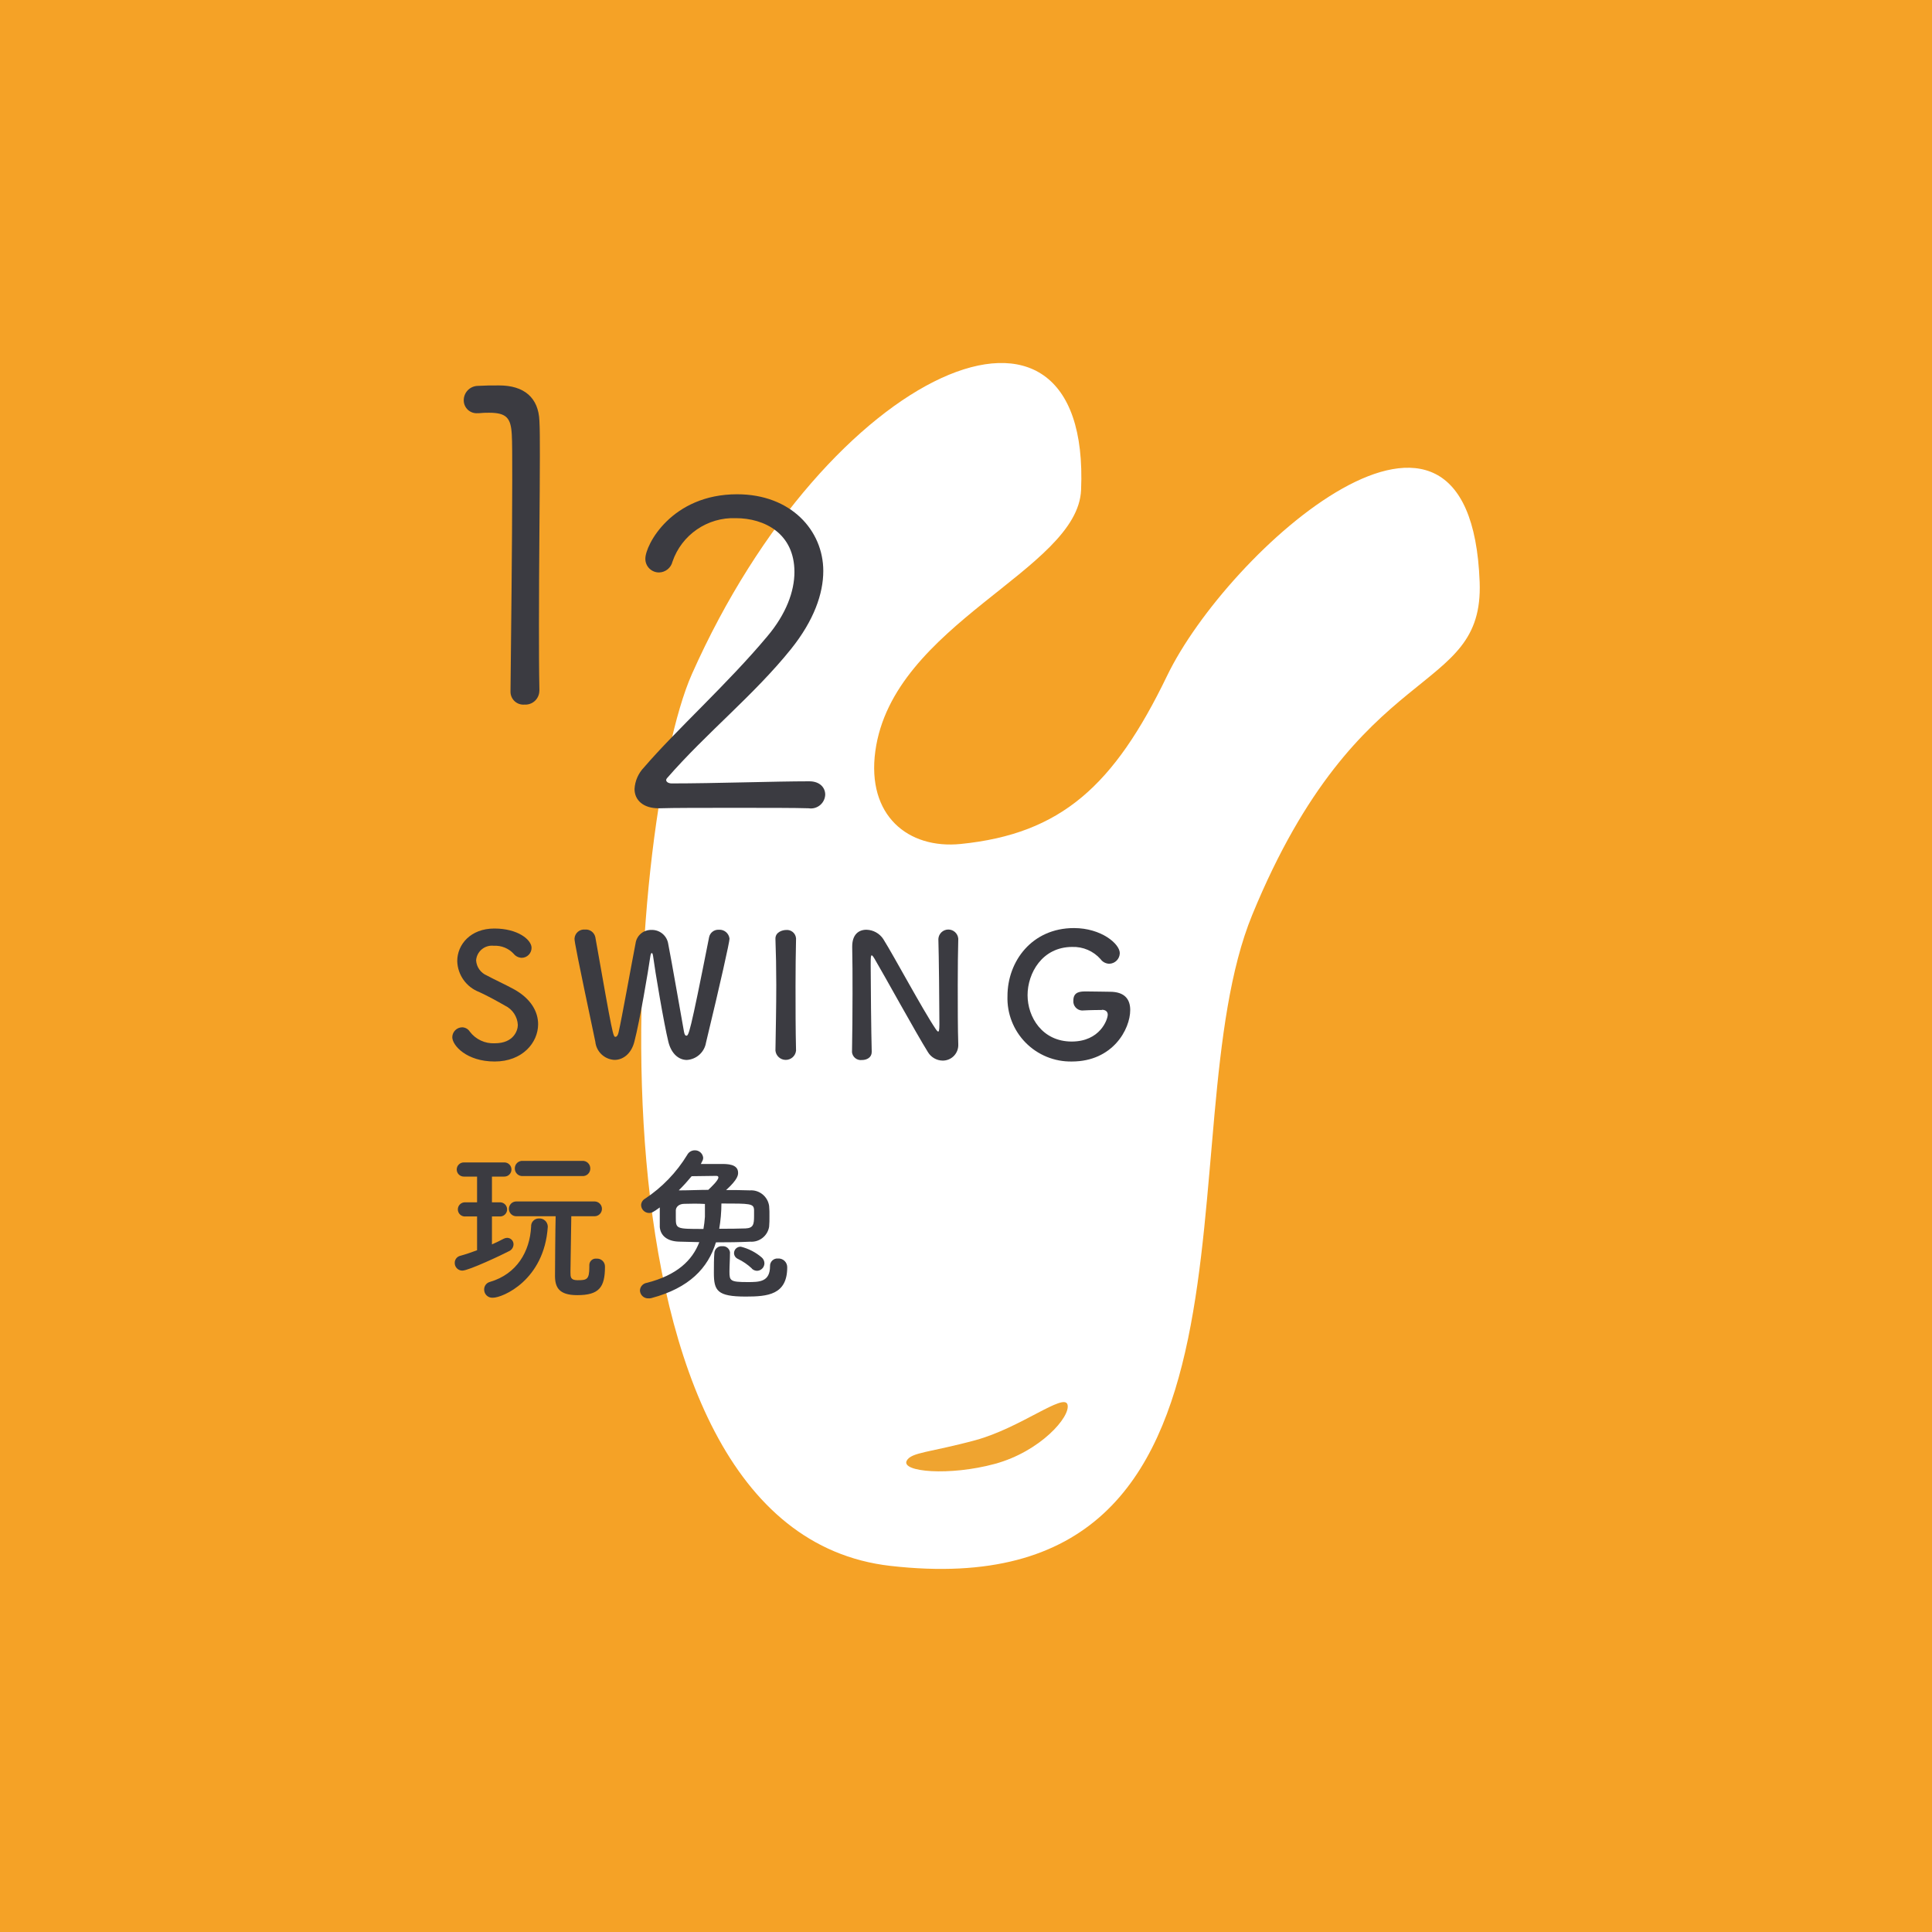
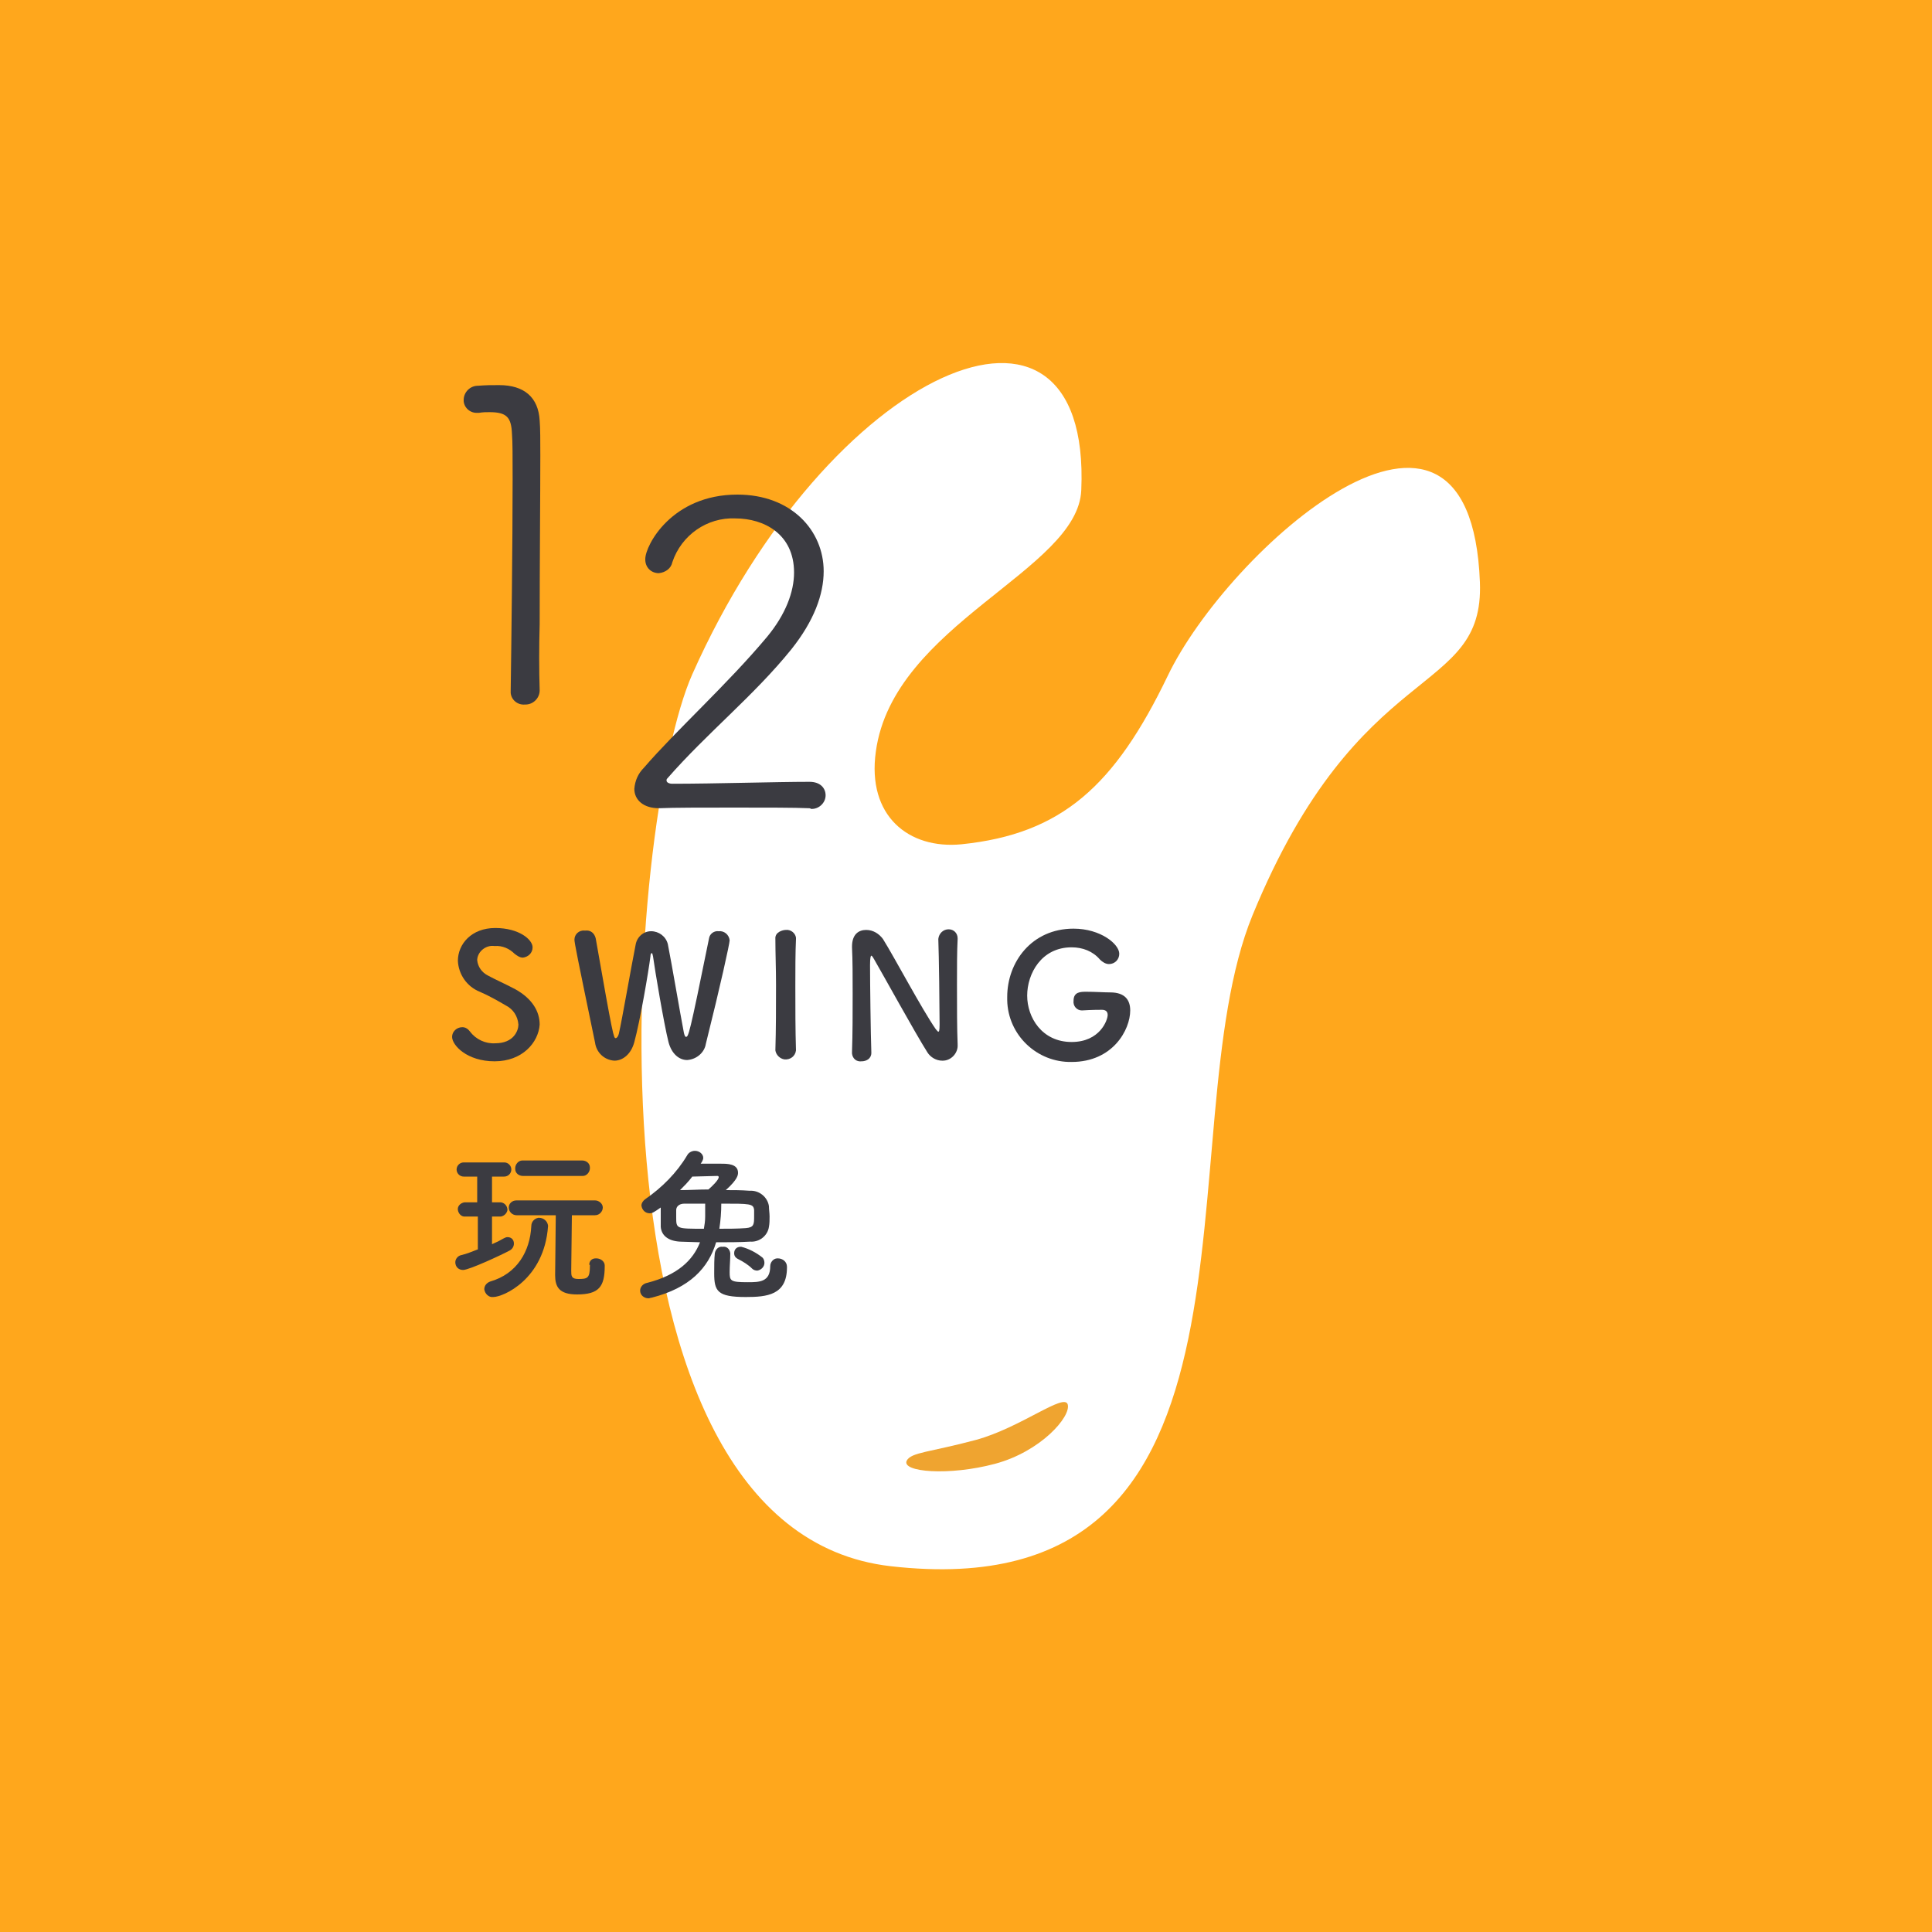
- <svg xmlns="http://www.w3.org/2000/svg" id="图层_1" data-name="图层 1" viewBox="0 0 300 300">
-   <defs>
-     <style>.cls-1{fill:#f5a226;}.cls-2{fill:#fff;}.cls-2,.cls-3{fill-rule:evenodd;}.cls-3{fill:#efa430;}.cls-4{fill:#3b3b41;}</style>
-   </defs>
-   <rect class="cls-1" width="300" height="300" />
-   <path class="cls-2" d="M229.76,90.36c.68,18.06-18.71,11.27-35.31,51.69-13.8,33.61,5.95,108.18-56.19,101.1-49.87-5.68-40.91-115.77-30.83-138.46,21.16-47.59,62-65.49,60.44-28.62-.51,12.49-29.24,20.75-31.95,40.57-1.36,10,5.09,15.24,13.28,14.41,15.62-1.58,23.8-9.1,32-26.06C190.56,85.5,228.3,51.68,229.76,90.36Z" />
-   <path class="cls-3" d="M151.47,223.63c7-1.91,13.76-7.4,14.29-5.53s-4.24,7.3-11.28,9.21-14.58,1.26-13.69-.48C141.47,225.49,144.43,225.54,151.47,223.63Z" />
-   <path class="cls-4" d="M83.75,107.24a2.17,2.17,0,0,1-2.31,2.17,2,2,0,0,1-2.17-2v-.07c.07-6.86.27-23.22.27-32.86,0-3.39,0-5.91-.07-7-.14-2.58-.82-3.39-3.53-3.39a13.07,13.07,0,0,0-1.56.07h-.2a2,2,0,0,1-2.17-2,2.23,2.23,0,0,1,2.17-2.24c1.36-.07,1.9-.07,3.33-.07,3.87,0,6.11,1.9,6.25,5.5.07,1.15.07,3.06.07,5.36,0,6.45-.14,16.5-.14,26.21,0,3.53,0,7.06.07,10.32Z" />
-   <path class="cls-4" d="M125.63,125.51c-2-.07-6.76-.07-11.58-.07s-9.57,0-11.64.07h-.13c-2.41,0-3.75-1.27-3.75-3a5.26,5.26,0,0,1,1.47-3.35c5-5.82,13-13,19.14-20.34,2.94-3.48,4.22-7,4.22-10,0-6-4.68-8.36-9.1-8.36a10,10,0,0,0-9.84,6.76,2.19,2.19,0,0,1-2.07,1.67,2.11,2.11,0,0,1-2.14-2.14c0-2.14,4.08-10,14.25-10,8.36,0,13.38,5.62,13.38,11.91,0,3.55-1.47,7.7-5,12.11-5.75,7.16-13.12,13-19.27,20.07a.51.51,0,0,0-.13.27c0,.33.4.54.87.54,6.62,0,16.06-.33,21.35-.33,1.67,0,2.48,1,2.48,2.07a2.23,2.23,0,0,1-2.41,2.14Z" />
-   <path class="cls-4" d="M76.81,164.83c-4.34,0-6.58-2.48-6.58-3.79a1.56,1.56,0,0,1,1.55-1.52,1.44,1.44,0,0,1,1.17.67A4.58,4.58,0,0,0,76.84,162c2.93,0,3.57-2,3.57-2.85a3.52,3.52,0,0,0-2-3c-1.17-.67-2.61-1.47-4-2.11a5.3,5.3,0,0,1-3.41-4.8c0-2.59,2.08-5.06,5.76-5.06s5.78,1.76,5.78,3A1.55,1.55,0,0,1,81,148.73a1.69,1.69,0,0,1-1.25-.64,3.89,3.89,0,0,0-3.07-1.23,2.46,2.46,0,0,0-2.75,2.27,2.74,2.74,0,0,0,1.68,2.35c1.09.59,2.93,1.44,4.16,2.11,2.67,1.47,3.79,3.49,3.79,5.46C83.55,161.9,81.13,164.83,76.81,164.83Z" />
-   <path class="cls-4" d="M106.66,164.59c-1.2,0-2.4-.88-2.88-2.83-.69-2.83-2.08-11.06-2.37-13.3-.05-.35-.13-.48-.21-.48s-.16.19-.21.48c-.35,2.43-1.63,10-2.48,13.27-.48,1.92-1.79,2.85-3.07,2.85a3.14,3.14,0,0,1-3-2.83c-2.85-13.49-3.23-15.51-3.23-16a1.49,1.49,0,0,1,1.63-1.41,1.51,1.51,0,0,1,1.6,1.17C95.15,160.86,95.2,161,95.57,161c.21,0,.4-.29.48-.69.51-2.21,1.95-10.29,2.64-13.83a2.41,2.41,0,0,1,2.45-2.08,2.55,2.55,0,0,1,2.59,2c.59,3,1.92,10.72,2.48,13.81.08.45.21.61.35.61.37,0,.53,0,3.55-15.3a1.45,1.45,0,0,1,1.49-1.15,1.56,1.56,0,0,1,1.68,1.39c0,.51-1.41,6.85-3.65,16.13A3.22,3.22,0,0,1,106.66,164.59Z" />
-   <path class="cls-4" d="M123.61,163.15a1.61,1.61,0,0,1-3.2,0v0c.05-3.2.13-6.77.13-10.21,0-2.53-.05-5-.13-7.12-.05-1.12,1.15-1.41,1.63-1.41a1.41,1.41,0,0,1,1.57,1.31v.05c-.05,2.21-.08,4.72-.08,7.3,0,3.33,0,6.8.08,10.08Z" />
-   <path class="cls-4" d="M132.3,163.29c.05-2.75.08-6,.08-9,0-2.67,0-5.2-.05-7.2v-.11c0-1.87,1-2.61,2.21-2.61a3.22,3.22,0,0,1,2.61,1.44c1.68,2.67,6.13,11,8.16,14,.16.24.29.37.37.37s.19-.08.19-1.12c0-2.51-.08-10.82-.16-13.27a1.55,1.55,0,0,1,3.09-.05v.05c-.05,1.87-.08,4.45-.08,7.12,0,3.39,0,6.88.08,9.2v.05a2.41,2.41,0,0,1-2.43,2.53,2.72,2.72,0,0,1-2.29-1.33c-1.87-3-6.85-12.07-8.29-14.5-.11-.16-.29-.51-.43-.51s-.16.27-.16,1.49c0,2.77.08,10.63.16,13.46v.05c0,.85-.75,1.25-1.52,1.25a1.38,1.38,0,0,1-1.55-1.28Z" />
-   <path class="cls-4" d="M171.08,156.83c-.27,0-1.6,0-3.07.08H168a1.42,1.42,0,0,1-1.33-1.55c0-1.41,1.15-1.41,2-1.41,1.31,0,2.8.05,3.68.05,2.29,0,3.15,1.17,3.15,2.83,0,3-2.72,8-9.06,8a9.82,9.82,0,0,1-10-10.16c0-5.41,3.81-10.56,10.32-10.56,4.24,0,7.12,2.45,7.12,3.89a1.67,1.67,0,0,1-1.63,1.65,1.71,1.71,0,0,1-1.36-.72,5.62,5.62,0,0,0-4.4-1.89c-4.66,0-6.93,4.08-6.93,7.49s2.29,7.2,6.85,7.2c4.4,0,5.6-3.41,5.6-4.18,0-.51-.4-.75-.88-.75Z" />
-   <path class="cls-4" d="M74.08,188.89l-1.78,0h0a1.1,1.1,0,1,1,0-2.19h0l1.78,0v-4l-2.06,0a1.1,1.1,0,1,1,0-2.2h6.3a1.1,1.1,0,0,1,0,2.2l-1.93,0v4l1.36,0h0a1.1,1.1,0,0,1,0,2.19h0l-1.36,0v4.34c.65-.29,1.25-.57,1.78-.86a1.27,1.27,0,0,1,.57-.16,1,1,0,0,1,1,1A1.19,1.19,0,0,1,79,194.3c-.94.5-6.22,3-7.21,3a1.18,1.18,0,0,1-1.18-1.2,1.12,1.12,0,0,1,.86-1.1c.86-.23,1.75-.55,2.61-.86Zm1.1,11.34a1.2,1.2,0,0,1,.91-1.18c4.18-1.23,6.19-4.73,6.38-8.57a1.2,1.2,0,0,1,1.23-1.28,1.29,1.29,0,0,1,1.36,1.23v.08c-.55,8.28-7,11-8.52,11A1.26,1.26,0,0,1,75.18,200.23Zm16.33-3.79a1,1,0,0,1,1.12-1,1.22,1.22,0,0,1,1.31,1.25c0,3.21-.91,4.42-4.31,4.42-2.82,0-3.45-1.2-3.45-3,0-1,.05-7.58.1-9.25H80.17a1.15,1.15,0,1,1,0-2.3H92.32a1.15,1.15,0,1,1,0,2.3H88.71c0,1.59-.13,7.05-.13,8.65,0,.78,0,1.28,1.1,1.28,1.41,0,1.83-.08,1.83-2v-.29ZM81.19,182.62a1.17,1.17,0,0,1-1.25-1.18,1.16,1.16,0,0,1,1.25-1.18h9.22a1.17,1.17,0,0,1,1.25,1.18,1.16,1.16,0,0,1-1.25,1.18Z" />
-   <path class="cls-4" d="M108.83,180.74H112c.91,0,2.61,0,2.61,1.36,0,.34,0,1-1.86,2.69,1.2,0,2.43,0,3.68.05a2.82,2.82,0,0,1,3,2.43,14.39,14.39,0,0,1,.05,1.59,15.39,15.39,0,0,1-.05,1.62,2.78,2.78,0,0,1-2.93,2.33c-1.72.08-3.53.1-5.33.1-1.23,4-4.13,7.08-10,8.65a1.45,1.45,0,0,1-.47.05,1.27,1.27,0,0,1-1.33-1.23,1.25,1.25,0,0,1,1.07-1.18c4.68-1.2,7.05-3.47,8.15-6.32l-3.14-.08c-1.93-.05-2.9-1-3-2.27,0-.44,0-1,0-1.52s0-1.1,0-1.52c-1,.73-1.25.86-1.65.86a1.25,1.25,0,0,1-1.25-1.23,1.21,1.21,0,0,1,.63-1,21.67,21.67,0,0,0,6.53-6.79,1.32,1.32,0,0,1,1.15-.71,1.28,1.28,0,0,1,1.33,1.15,1.13,1.13,0,0,1-.18.6Zm-2.56,6.19c-.86,0-1.31.5-1.33,1,0,.26,0,.68,0,1.07,0,1.83,0,1.83,4.29,1.83q.16-.9.23-1.88c0-.1,0-.37,0-2C108.31,186.88,107.24,186.9,106.27,186.93Zm-.68-2.09c1.49,0,2.93-.08,4.39-.08.55-.52,1.57-1.49,1.57-1.93,0-.16-.1-.24-.34-.24l-3.81.05c-.63.76-1.28,1.49-2,2.19Zm7.76,9.72c0,1.07-.08,1.93-.08,2.87,0,1.44.1,1.65,2.8,1.65,1.83,0,3.5,0,3.5-2.48a1.14,1.14,0,0,1,1.23-1.18,1.35,1.35,0,0,1,1.44,1.36c0,4.29-3.06,4.55-6.45,4.55-4.42,0-4.94-.91-4.94-3.68,0-1.07,0-2.27.08-3.14a1.12,1.12,0,0,1,1.23-1,1.1,1.1,0,0,1,1.2,1Zm-1.67-3.76c1.44,0,2.85,0,4.08-.05s1.33-.65,1.33-1.93c0-.34,0-.71,0-.94-.05-1-.57-1-5.07-1A23.26,23.26,0,0,1,111.68,190.8Zm5.07,6.17a8.69,8.69,0,0,0-2.17-1.49,1,1,0,0,1-.6-.89,1,1,0,0,1,1.07-1,7.87,7.87,0,0,1,3.21,1.65,1.22,1.22,0,0,1,.44.91,1.18,1.18,0,0,1-1.12,1.18A1.2,1.2,0,0,1,116.75,197Z" />
+ <svg xmlns="http://www.w3.org/2000/svg" version="1.1" id="图层_1" x="0px" y="0px" viewBox="0 0 300 300" style="enable-background:new 0 0 300 300;" xml:space="preserve">
+   <style type="text/css">
+ 	.st0{fill:#FFA71C;}
+ 	.st1{fill:#FFFFFF;}
+ 	.st2{fill:#EFA430;}
+ 	.st3{fill:#3B3B41;}
+ </style>
+   <rect class="st0" width="300" height="300" />
+   <path class="st1" d="M229.8,90.4c0.7,18.1-18.7,11.3-35.3,51.7c-13.8,33.6,5.9,108.2-56.2,101.1c-49.9-5.7-40.9-115.8-30.8-138.5  c21.2-47.6,62-65.5,60.4-28.6c-0.5,12.5-29.2,20.8-31.9,40.6c-1.4,10,5.1,15.2,13.3,14.4c15.6-1.6,23.8-9.1,32-26.1  C190.6,85.5,228.3,51.7,229.8,90.4z" />
+   <path class="st2" d="M151.5,223.6c7-1.9,13.8-7.4,14.3-5.5s-4.2,7.3-11.3,9.2s-14.6,1.3-13.7-0.5  C141.5,225.5,144.4,225.5,151.5,223.6z" />
+   <path class="st3" d="M83.8,107.2c0,1.2-1,2.2-2.2,2.2c0,0-0.1,0-0.1,0c-1.1,0.1-2.1-0.7-2.2-1.8c0-0.1,0-0.1,0-0.2v-0.1  c0.1-6.9,0.3-23.2,0.3-32.9c0-3.4,0-5.9-0.1-7c-0.1-2.6-0.8-3.4-3.5-3.4c-0.5,0-1,0-1.6,0.1h-0.2c-1.1,0.1-2.1-0.7-2.2-1.8  c0-0.1,0-0.1,0-0.2c0-1.2,1-2.2,2.2-2.2c1.4-0.1,1.9-0.1,3.3-0.1c3.9,0,6.1,1.9,6.3,5.5c0.1,1.2,0.1,3.1,0.1,5.4  c0,6.4-0.1,16.5-0.1,26.2C83.7,100.4,83.7,104,83.8,107.2L83.8,107.2z" />
+   <path class="st3" d="M125.6,125.5c-2-0.1-6.8-0.1-11.6-0.1s-9.6,0-11.6,0.1h-0.1c-2.4,0-3.8-1.3-3.8-3c0.1-1.3,0.6-2.4,1.5-3.3  c5-5.8,13-13,19.1-20.3c2.9-3.5,4.2-7,4.2-10c0-6-4.7-8.4-9.1-8.4c-4.4-0.2-8.4,2.6-9.8,6.8c-0.2,1-1.1,1.6-2.1,1.7  c-1.2,0-2.1-0.9-2.1-2.1c0,0,0,0,0-0.1c0-2.1,4.1-10,14.3-10c8.4,0,13.4,5.6,13.4,11.9c0,3.6-1.5,7.7-5,12.1  c-5.8,7.2-13.1,13-19.3,20.1c-0.1,0.1-0.1,0.2-0.1,0.3c0,0.3,0.4,0.5,0.9,0.5c6.6,0,16.1-0.3,21.3-0.3c1.7,0,2.5,1,2.5,2.1  c0,1.2-1.1,2.2-2.3,2.1C125.8,125.5,125.8,125.5,125.6,125.5L125.6,125.5z" />
+   <path class="st3" d="M76.8,164.8c-4.3,0-6.6-2.5-6.6-3.8c0-0.8,0.7-1.5,1.6-1.5c0.5,0,0.9,0.3,1.2,0.7c0.9,1.2,2.4,1.9,3.9,1.8  c2.9,0,3.6-2,3.6-2.9c-0.1-1.3-0.8-2.4-2-3c-1.2-0.7-2.6-1.5-4-2.1c-2-0.8-3.3-2.7-3.4-4.8c0-2.6,2.1-5.1,5.8-5.1s5.8,1.8,5.8,3  c0,0.9-0.7,1.5-1.5,1.6c-0.5,0-0.9-0.3-1.3-0.6c-0.8-0.8-1.9-1.3-3.1-1.2c-1.3-0.2-2.6,0.8-2.7,2.1c0,0,0,0.1,0,0.1  c0.1,1,0.7,1.9,1.7,2.4c1.1,0.6,2.9,1.4,4.2,2.1c2.7,1.5,3.8,3.5,3.8,5.5C83.6,161.9,81.1,164.8,76.8,164.8z" />
+   <path class="st3" d="M106.7,164.6c-1.2,0-2.4-0.9-2.9-2.8c-0.7-2.8-2.1-11.1-2.4-13.3c-0.1-0.4-0.1-0.5-0.2-0.5s-0.2,0.2-0.2,0.5  c-0.3,2.4-1.6,10-2.5,13.3c-0.5,1.9-1.8,2.9-3.1,2.9c-1.6-0.1-2.8-1.3-3-2.8c-2.8-13.5-3.2-15.5-3.2-16c0-0.8,0.7-1.5,1.6-1.4  c0,0,0,0,0.1,0c0.8-0.1,1.4,0.4,1.6,1.2c2.7,15.4,2.8,15.5,3.1,15.5c0.2,0,0.4-0.3,0.5-0.7c0.5-2.2,1.9-10.3,2.6-13.8  c0.2-1.2,1.2-2.1,2.4-2.1c1.2,0,2.3,0.8,2.6,2c0.6,3,1.9,10.7,2.5,13.8c0.1,0.4,0.2,0.6,0.3,0.6c0.4,0,0.5,0,3.6-15.3  c0.1-0.7,0.8-1.2,1.5-1.1c0.8-0.1,1.6,0.5,1.7,1.4c0,0.5-1.4,6.9-3.7,16.1C109.4,163.4,108.2,164.5,106.7,164.6z" />
+   <path class="st3" d="M123.6,163.1c-0.1,0.9-0.9,1.5-1.8,1.4c-0.7-0.1-1.3-0.7-1.4-1.4l0,0c0.1-3.2,0.1-6.8,0.1-10.2  c0-2.5-0.1-5-0.1-7.1c-0.1-1.1,1.2-1.4,1.6-1.4c0.8-0.1,1.5,0.5,1.6,1.2c0,0,0,0,0,0.1v0.1c-0.1,2.2-0.1,4.7-0.1,7.3  C123.5,156.4,123.5,159.9,123.6,163.1z" />
+   <path class="st3" d="M132.3,163.3c0.1-2.8,0.1-6,0.1-9c0-2.7,0-5.2-0.1-7.2V147c0-1.9,1-2.6,2.2-2.6c1.1,0,2,0.6,2.6,1.4  c1.7,2.7,6.1,11,8.2,14c0.2,0.2,0.3,0.4,0.4,0.4s0.2-0.1,0.2-1.1c0-2.5-0.1-10.8-0.2-13.3c0.1-0.9,0.8-1.5,1.6-1.5  c0.8,0,1.4,0.6,1.4,1.4v0.1c-0.1,1.9-0.1,4.4-0.1,7.1c0,3.4,0,6.9,0.1,9.2v0.1c0.1,1.3-1,2.5-2.3,2.5c0,0-0.1,0-0.1,0  c-0.9,0-1.8-0.5-2.3-1.3c-1.9-3-6.9-12.1-8.3-14.5c-0.1-0.2-0.3-0.5-0.4-0.5s-0.2,0.3-0.2,1.5c0,2.8,0.1,10.6,0.2,13.5v0.1  c0,0.9-0.8,1.3-1.5,1.3c-0.8,0.1-1.4-0.4-1.5-1.2C132.3,163.4,132.3,163.3,132.3,163.3L132.3,163.3z" />
+   <path class="st3" d="M171.1,156.8c-0.3,0-1.6,0-3.1,0.1h0c-0.8,0-1.4-0.7-1.3-1.5c0,0,0,0,0,0c0-1.4,1.1-1.4,2-1.4  c1.3,0,2.8,0.1,3.7,0.1c2.3,0,3.1,1.2,3.1,2.8c0,3-2.7,8-9.1,8c-5.4,0.1-9.9-4.2-10-9.6c0-0.2,0-0.4,0-0.5c0-5.4,3.8-10.6,10.3-10.6  c4.2,0,7.1,2.4,7.1,3.9c0,0.9-0.7,1.6-1.6,1.6c-0.5,0-1-0.3-1.4-0.7c-1.1-1.3-2.7-1.9-4.4-1.9c-4.7,0-6.9,4.1-6.9,7.5  s2.3,7.2,6.9,7.2c4.4,0,5.6-3.4,5.6-4.2C172,157,171.6,156.8,171.1,156.8L171.1,156.8z" />
+   <path class="st3" d="M74.1,188.9h-1.8l0,0c-0.6,0.1-1.1-0.4-1.2-1c-0.1-0.6,0.4-1.1,1-1.2c0.1,0,0.1,0,0.2,0l0,0h1.8v-4H72  c-0.6,0-1.1-0.5-1.1-1.1c0-0.6,0.5-1.1,1.1-1.1c0,0,0,0,0,0h6.3c0.6,0,1.1,0.5,1.1,1.1c0,0.6-0.5,1.1-1.1,1.1h-1.9v4h1.4l0,0  c0.6,0.1,1,0.6,1,1.2c-0.1,0.5-0.5,0.9-1,1l0,0h-1.4v4.3c0.7-0.3,1.3-0.6,1.8-0.9c0.2-0.1,0.4-0.2,0.6-0.2c0.6,0,1,0.4,1,1  c0,0.5-0.3,0.9-0.7,1.1c-0.9,0.5-6.2,3-7.2,3c-0.7,0-1.2-0.5-1.2-1.2c0,0,0,0,0,0c0-0.5,0.4-1,0.9-1.1c0.9-0.2,1.8-0.6,2.6-0.9  V188.9z M75.2,200.2c0-0.6,0.4-1,0.9-1.2c4.2-1.2,6.2-4.7,6.4-8.6c0-0.7,0.5-1.2,1.1-1.3c0,0,0.1,0,0.1,0c0.7,0,1.3,0.5,1.4,1.2  c0,0,0,0,0,0v0.1c-0.6,8.3-7,11-8.5,11c-0.7,0.1-1.3-0.5-1.4-1.2C75.2,200.3,75.2,200.3,75.2,200.2z M91.5,196.4c0-0.6,0.4-1,1-1  c0,0,0.1,0,0.1,0c0.7,0,1.3,0.5,1.3,1.1c0,0,0,0.1,0,0.1c0,3.2-0.9,4.4-4.3,4.4c-2.8,0-3.4-1.2-3.4-3c0-1,0.1-7.6,0.1-9.3h-6.1  c-0.6,0-1.2-0.5-1.2-1.2c0-0.6,0.5-1.1,1.2-1.1h12.2c0.6,0,1.2,0.5,1.2,1.1c0,0.6-0.5,1.2-1.2,1.2h-3.6c0,1.6-0.1,7.1-0.1,8.6  c0,0.8,0,1.3,1.1,1.3c1.4,0,1.8-0.1,1.8-2V196.4L91.5,196.4z M81.2,182.6c-0.6,0-1.2-0.4-1.2-1.1c0,0,0-0.1,0-0.1  c0-0.6,0.5-1.2,1.1-1.2c0,0,0.1,0,0.1,0h9.2c0.6,0,1.2,0.4,1.2,1.1c0,0,0,0.1,0,0.1c0,0.6-0.5,1.2-1.1,1.2c0,0-0.1,0-0.1,0H81.2z" />
+   <path class="st3" d="M108.8,180.7h3.2c0.9,0,2.6,0,2.6,1.4c0,0.3,0,1-1.9,2.7c1.2,0,2.4,0,3.7,0.1c1.5-0.1,2.8,1,3,2.4  c0,0.5,0.1,1.1,0.1,1.6c0,0.5,0,1.1-0.1,1.6c-0.2,1.4-1.5,2.4-2.9,2.3c-1.7,0.1-3.5,0.1-5.3,0.1c-1.2,4-4.1,7.1-10,8.6  c-0.2,0-0.3,0.1-0.5,0.1c-0.7,0-1.3-0.5-1.3-1.2c0,0,0,0,0,0c0-0.6,0.5-1.1,1.1-1.2c4.7-1.2,7.1-3.5,8.2-6.3l-3.1-0.1  c-1.9-0.1-2.9-1-3-2.3c0-0.4,0-1,0-1.5s0-1.1,0-1.5c-1,0.7-1.3,0.9-1.7,0.9c-0.7,0-1.2-0.5-1.3-1.2c0-0.4,0.3-0.8,0.6-1  c2.6-1.8,4.9-4.1,6.5-6.8c0.2-0.4,0.7-0.7,1.2-0.7c0.7,0,1.3,0.5,1.3,1.1c0,0.2-0.1,0.4-0.2,0.6L108.8,180.7z M106.3,186.9  c-0.9,0-1.3,0.5-1.3,1c0,0.3,0,0.7,0,1.1c0,1.8,0,1.8,4.3,1.8c0.1-0.6,0.2-1.2,0.2-1.9c0-0.1,0-0.4,0-2  C108.3,186.9,107.2,186.9,106.3,186.9L106.3,186.9z M105.6,184.8c1.5,0,2.9-0.1,4.4-0.1c0.6-0.5,1.6-1.5,1.6-1.9  c0-0.2-0.1-0.2-0.3-0.2l-3.8,0.1c-0.6,0.8-1.3,1.5-2,2.2L105.6,184.8z M113.4,194.6c0,1.1-0.1,1.9-0.1,2.9c0,1.4,0.1,1.6,2.8,1.6  c1.8,0,3.5,0,3.5-2.5c0-0.6,0.5-1.2,1.1-1.2c0,0,0.1,0,0.1,0c0.7,0,1.4,0.5,1.4,1.3c0,0,0,0.1,0,0.1c0,4.3-3.1,4.6-6.4,4.6  c-4.4,0-4.9-0.9-4.9-3.7c0-1.1,0-2.3,0.1-3.1c0.1-0.6,0.6-1.1,1.2-1c0,0,0,0,0,0C112.8,193.5,113.3,193.9,113.4,194.6  C113.4,194.5,113.4,194.5,113.4,194.6L113.4,194.6z M111.7,190.8c1.4,0,2.8,0,4.1-0.1s1.3-0.6,1.3-1.9c0-0.3,0-0.7,0-0.9  c-0.1-1-0.6-1-5.1-1C112,188.2,111.9,189.5,111.7,190.8L111.7,190.8z M116.8,197c-0.6-0.6-1.4-1.1-2.2-1.5c-0.4-0.2-0.6-0.5-0.6-0.9  c0-0.6,0.4-1,1-1c0,0,0,0,0.1,0c1.2,0.3,2.3,0.9,3.2,1.6c0.3,0.2,0.4,0.6,0.4,0.9c0,0.6-0.5,1.1-1.1,1.2  C117.3,197.3,117,197.2,116.8,197L116.8,197z" />
</svg>
